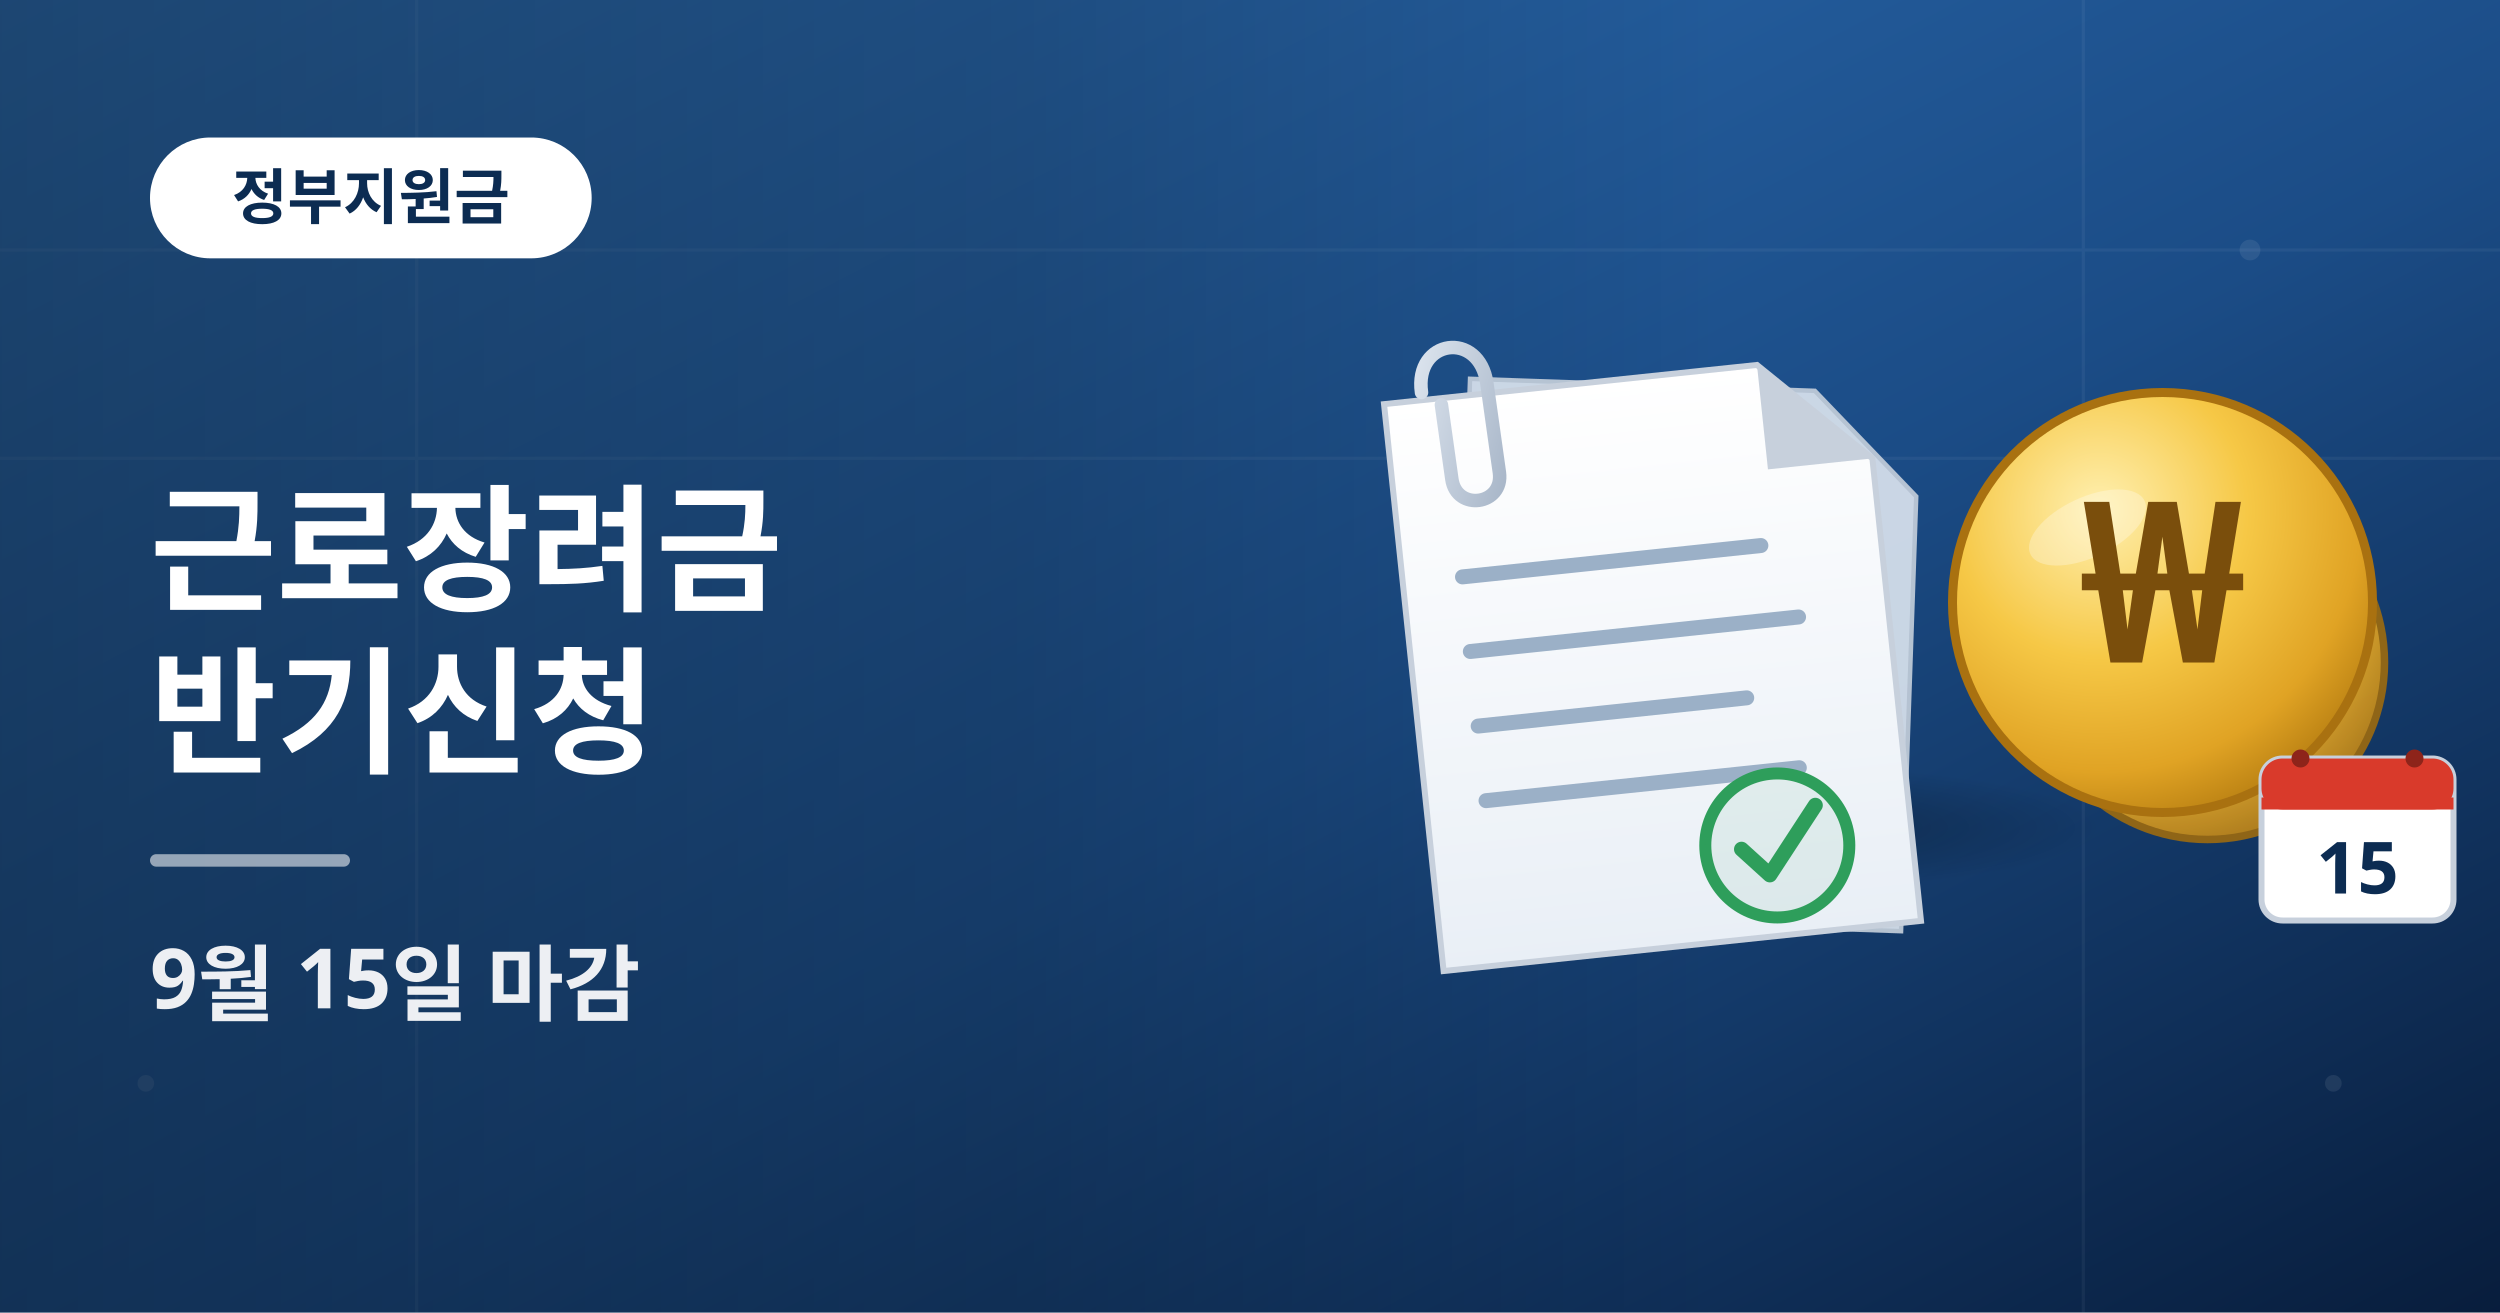
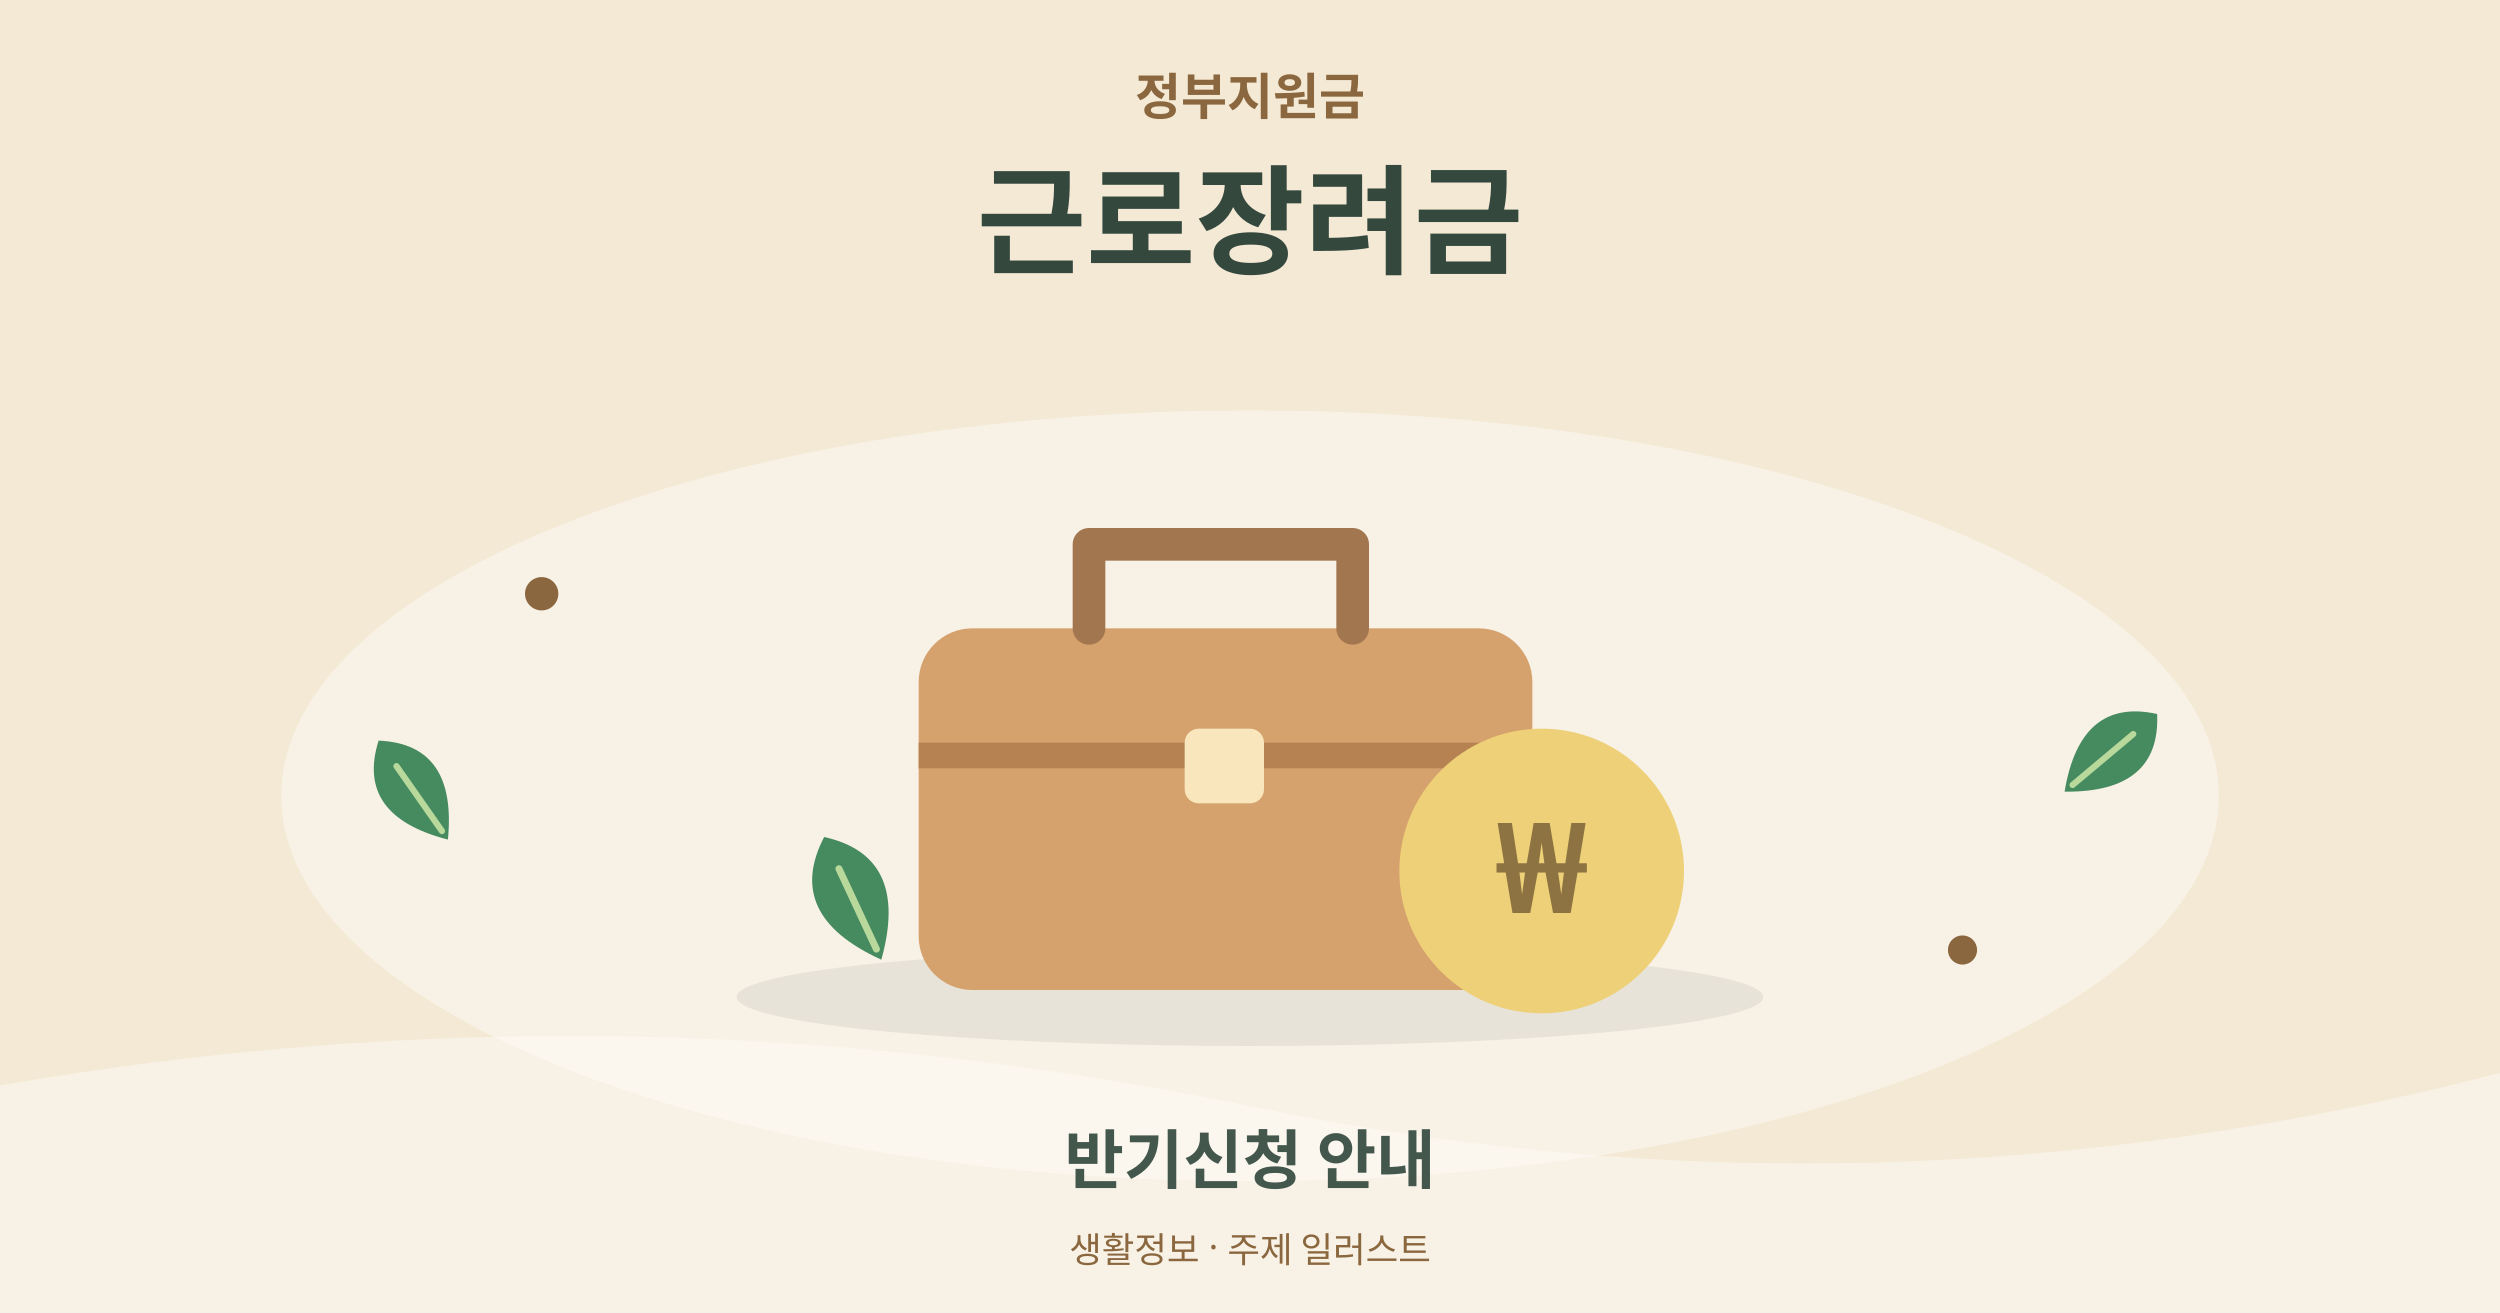
- <svg xmlns="http://www.w3.org/2000/svg" viewBox="0 0 1200 630" width="1200" height="630">
-   <defs>
-     <linearGradient id="bg4" x1="0" y1="0" x2="1" y2="1">
-       <stop offset="0%" stop-color="#2E71B8" />
-       <stop offset="55%" stop-color="#1B4C86" />
-       <stop offset="100%" stop-color="#081D3C" />
-     </linearGradient>
-     <linearGradient id="paper" x1="0" y1="0" x2="0" y2="1">
-       <stop offset="0%" stop-color="#FFFFFF" />
-       <stop offset="100%" stop-color="#E9EFF6" />
-     </linearGradient>
-     <radialGradient id="coin" cx="35%" cy="28%" r="78%">
-       <stop offset="0%" stop-color="#FFF0B0" />
-       <stop offset="45%" stop-color="#F6C846" />
-       <stop offset="80%" stop-color="#E0A324" />
-       <stop offset="100%" stop-color="#B87F12" />
-     </radialGradient>
-     <radialGradient id="docShadow" cx="50%" cy="50%" r="50%">
-       <stop offset="0%" stop-color="#000000" stop-opacity="0.32" />
-       <stop offset="100%" stop-color="#000000" stop-opacity="0" />
-     </radialGradient>
-     <linearGradient id="clip" x1="0" y1="0" x2="1" y2="1">
-       <stop offset="0%" stop-color="#DCE4EE" />
-       <stop offset="100%" stop-color="#A9B7C9" />
-     </linearGradient>
-     <linearGradient id="scrimLR" x1="0" y1="0" x2="1" y2="0">
-       <stop offset="0%" stop-color="#000000" stop-opacity="0.38" />
-       <stop offset="60%" stop-color="#000000" stop-opacity="0.22" />
-       <stop offset="100%" stop-color="#000000" stop-opacity="0" />
-     </linearGradient>
-   </defs>
-   <rect width="1200" height="630" fill="url(#bg4)" />
-   <g opacity="0.05" stroke="#FFFFFF" stroke-width="1.5">
-     <line x1="0" y1="120" x2="1200" y2="120" />
-     <line x1="0" y1="220" x2="1200" y2="220" />
-     <line x1="200" y1="0" x2="200" y2="630" />
-     <line x1="1000" y1="0" x2="1000" y2="630" />
+ <svg xmlns="http://www.w3.org/2000/svg" width="1200" height="630" viewBox="0 0 1200 630" role="img" aria-labelledby="title desc">
+   <g font-family="'Malgun Gothic','Apple SD Gothic Neo',sans-serif">
+     <rect x="0" y="0" width="1200" height="630" rx="0" fill="#F4E9D5" />
+     <ellipse cx="600" cy="382" rx="465" ry="185" fill="#FFFFFF65" />
+     <path d="M0 521 Q300 469 600 531 T1200 515 V630 H0 Z" fill="#FFFFFF60" stroke="none" stroke-width="1" stroke-linecap="round" stroke-linejoin="round" />
+     <text x="600" y="55" text-anchor="middle" fill="#8A673E" font-size="24" font-weight="700">정부지원금</text>
+     <text x="600" y="127" text-anchor="middle" fill="#34483E" font-size="57" font-weight="700">근로장려금</text>
+     <g transform="translate(600 352) scale(1.12)">
+       <ellipse cx="0" cy="113" rx="220" ry="21" fill="#00000010" />
+       <rect x="-142" y="-45" width="263" height="155" rx="23" fill="#D5A16C" />
+       <path d="M-69 -45 V-81 H44 V-45" fill="none" stroke="#A2764F" stroke-width="14" stroke-linecap="round" stroke-linejoin="round" />
+       <rect x="-142" y="4" width="263" height="11" rx="0" fill="#B78252" />
+       <rect x="-28" y="-2" width="34" height="32" rx="6" fill="#FAE6BD" />
+       <ellipse cx="125" cy="59" rx="61" ry="61" fill="#EDD077" />
+       <text x="125" y="77" text-anchor="middle" fill="#8D7341" font-size="54" font-weight="700">₩</text>
+       <g transform="translate(-158 97) rotate(-25)">
+         <path d="M0 0 Q-30 -35 0 -58 Q30 -35 0 0" fill="#468A60" stroke="none" stroke-width="1" stroke-linecap="round" stroke-linejoin="round" />
+         <path d="M0 -5 L0 -43" fill="none" stroke="#B8D99B" stroke-width="3" stroke-linecap="round" stroke-linejoin="round" />
+       </g>
+     </g>
+     <g transform="translate(215 403) rotate(-35)">
+       <path d="M0 0 Q-30 -35 0 -58 Q30 -35 0 0" fill="#468A60" stroke="none" stroke-width="1" stroke-linecap="round" stroke-linejoin="round" />
+       <path d="M0 -5 L0 -43" fill="none" stroke="#B8D99B" stroke-width="3" stroke-linecap="round" stroke-linejoin="round" />
+     </g>
+     <g transform="translate(991 380) rotate(50)">
+       <path d="M0 0 Q-30 -35 0 -58 Q30 -35 0 0" fill="#468A60" stroke="none" stroke-width="1" stroke-linecap="round" stroke-linejoin="round" />
+       <path d="M0 -5 L0 -43" fill="none" stroke="#B8D99B" stroke-width="3" stroke-linecap="round" stroke-linejoin="round" />
+     </g>
+     <ellipse cx="260" cy="285" rx="8" ry="8" fill="#8A673E" />
+     <ellipse cx="942" cy="456" rx="7" ry="7" fill="#8A673E" />
+     <text x="600" y="568" text-anchor="middle" fill="#43574D" font-size="31" font-weight="600">반기신청 안내</text>
+     <text x="600" y="606" text-anchor="middle" fill="#8A673E" font-size="17" font-weight="400">생활정보 · 주제 일러스트</text>
  </g>
-   <g opacity="0.08" fill="#ffffff">
-     <circle cx="120" cy="90" r="4" />
-     <circle cx="1080" cy="120" r="5" />
-     <circle cx="70" cy="520" r="4" />
-     <circle cx="1120" cy="520" r="4" />
-   </g>
-   <rect width="820" height="630" fill="url(#scrimLR)" />
-   <g transform="translate(930,318) scale(0.72) translate(-620,-330)">
-     <ellipse cx="500" cy="440" rx="230" ry="42" fill="url(#docShadow)" />
-     <g transform="translate(452,326) rotate(2)">
-       <path d="M -150 -180 L 80 -180 L 150 -112 L 150 178 L -150 178 Z" fill="#DDE6F0" stroke="#C7D0DC" stroke-width="3" opacity="0.9" />
-     </g>
-     <g transform="translate(430,330) rotate(-6)">
-       <path d="M -160 -190 L 90 -190 L 160 -120 L 160 190 L -160 190 Z" fill="url(#paper)" stroke="#C7D0DC" stroke-width="4" />
-       <path d="M 90 -190 L 90 -120 L 160 -120 Z" fill="#C7D0DC" />
-       <g stroke="#9BB0C7" stroke-width="10" stroke-linecap="round">
-         <line x1="-120" y1="-70" x2="80" y2="-70" />
-         <line x1="-120" y1="-20" x2="100" y2="-20" />
-         <line x1="-120" y1="30" x2="60" y2="30" />
-         <line x1="-120" y1="80" x2="90" y2="80" />
-       </g>
-       <circle cx="70" cy="130" r="48" fill="none" stroke="#2E9E5B" stroke-width="8" />
-       <circle cx="70" cy="130" r="48" fill="#2E9E5B" opacity="0.08" />
-       <path d="M 46 130 L 63 149 L 98 106" fill="none" stroke="#2E9E5B" stroke-width="10" stroke-linecap="round" stroke-linejoin="round" />
-     </g>
-     <g transform="translate(276,150) rotate(-8)" fill="none" stroke="url(#clip)" stroke-width="9" stroke-linecap="round">
-       <path d="M 0 0 C 0 -36 44 -36 44 0 L 44 60 C 44 82 12 82 12 60 L 12 10" />
-     </g>
-     <circle cx="800" cy="330" r="118" fill="url(#coin)" stroke="#9C6A0E" stroke-width="5" opacity="0.9" />
-     <circle cx="770" cy="290" r="140" fill="url(#coin)" stroke="#A97110" stroke-width="6" />
-     <ellipse cx="720" cy="240" rx="42" ry="20" fill="#FFFFFF" opacity="0.28" transform="rotate(-25 720 240)" />
-     <text x="770" y="330" font-family="'Apple SD Gothic Neo','Malgun Gothic',sans-serif" font-size="150" font-weight="800" fill="#7A4E0C" text-anchor="middle">₩</text>
-     <g transform="translate(900,450)">
-       <rect x="-64" y="-56" width="128" height="108" rx="14" fill="#ffffff" stroke="#C7D0DC" stroke-width="4" />
-       <rect x="-64" y="-56" width="128" height="34" rx="14" fill="#D93A2B" />
-       <rect x="-64" y="-30" width="128" height="8" fill="#D93A2B" />
-       <circle cx="-38" cy="-56" r="6" fill="#8E241A" />
-       <circle cx="38" cy="-56" r="6" fill="#8E241A" />
-       <text x="0" y="34" font-family="'Apple SD Gothic Neo','Malgun Gothic',sans-serif" font-size="48" font-weight="800" fill="#0C2C52" text-anchor="middle">15</text>
-     </g>
-   </g>
-   <rect x="72" y="66" width="212" height="58" rx="29" fill="#ffffff" />
-   <text x="178" y="105" font-family="'Apple SD Gothic Neo','Malgun Gothic',sans-serif" font-size="29" font-weight="700" fill="#0C2C52" text-anchor="middle">정부지원금</text>
-   <text x="72" y="288" font-family="'Apple SD Gothic Neo','Malgun Gothic',sans-serif" font-size="66" font-weight="800" fill="#ffffff">근로장려금</text>
-   <text x="72" y="366" font-family="'Apple SD Gothic Neo','Malgun Gothic',sans-serif" font-size="66" font-weight="800" fill="#ffffff">반기신청</text>
-   <rect x="72" y="410" width="96" height="6" rx="3" fill="#ffffff" opacity="0.55" />
-   <text x="72" y="484" font-family="'Apple SD Gothic Neo','Malgun Gothic',sans-serif" font-size="40" font-weight="600" fill="#ffffff" opacity="0.92">9월 15일 마감</text>
</svg>
